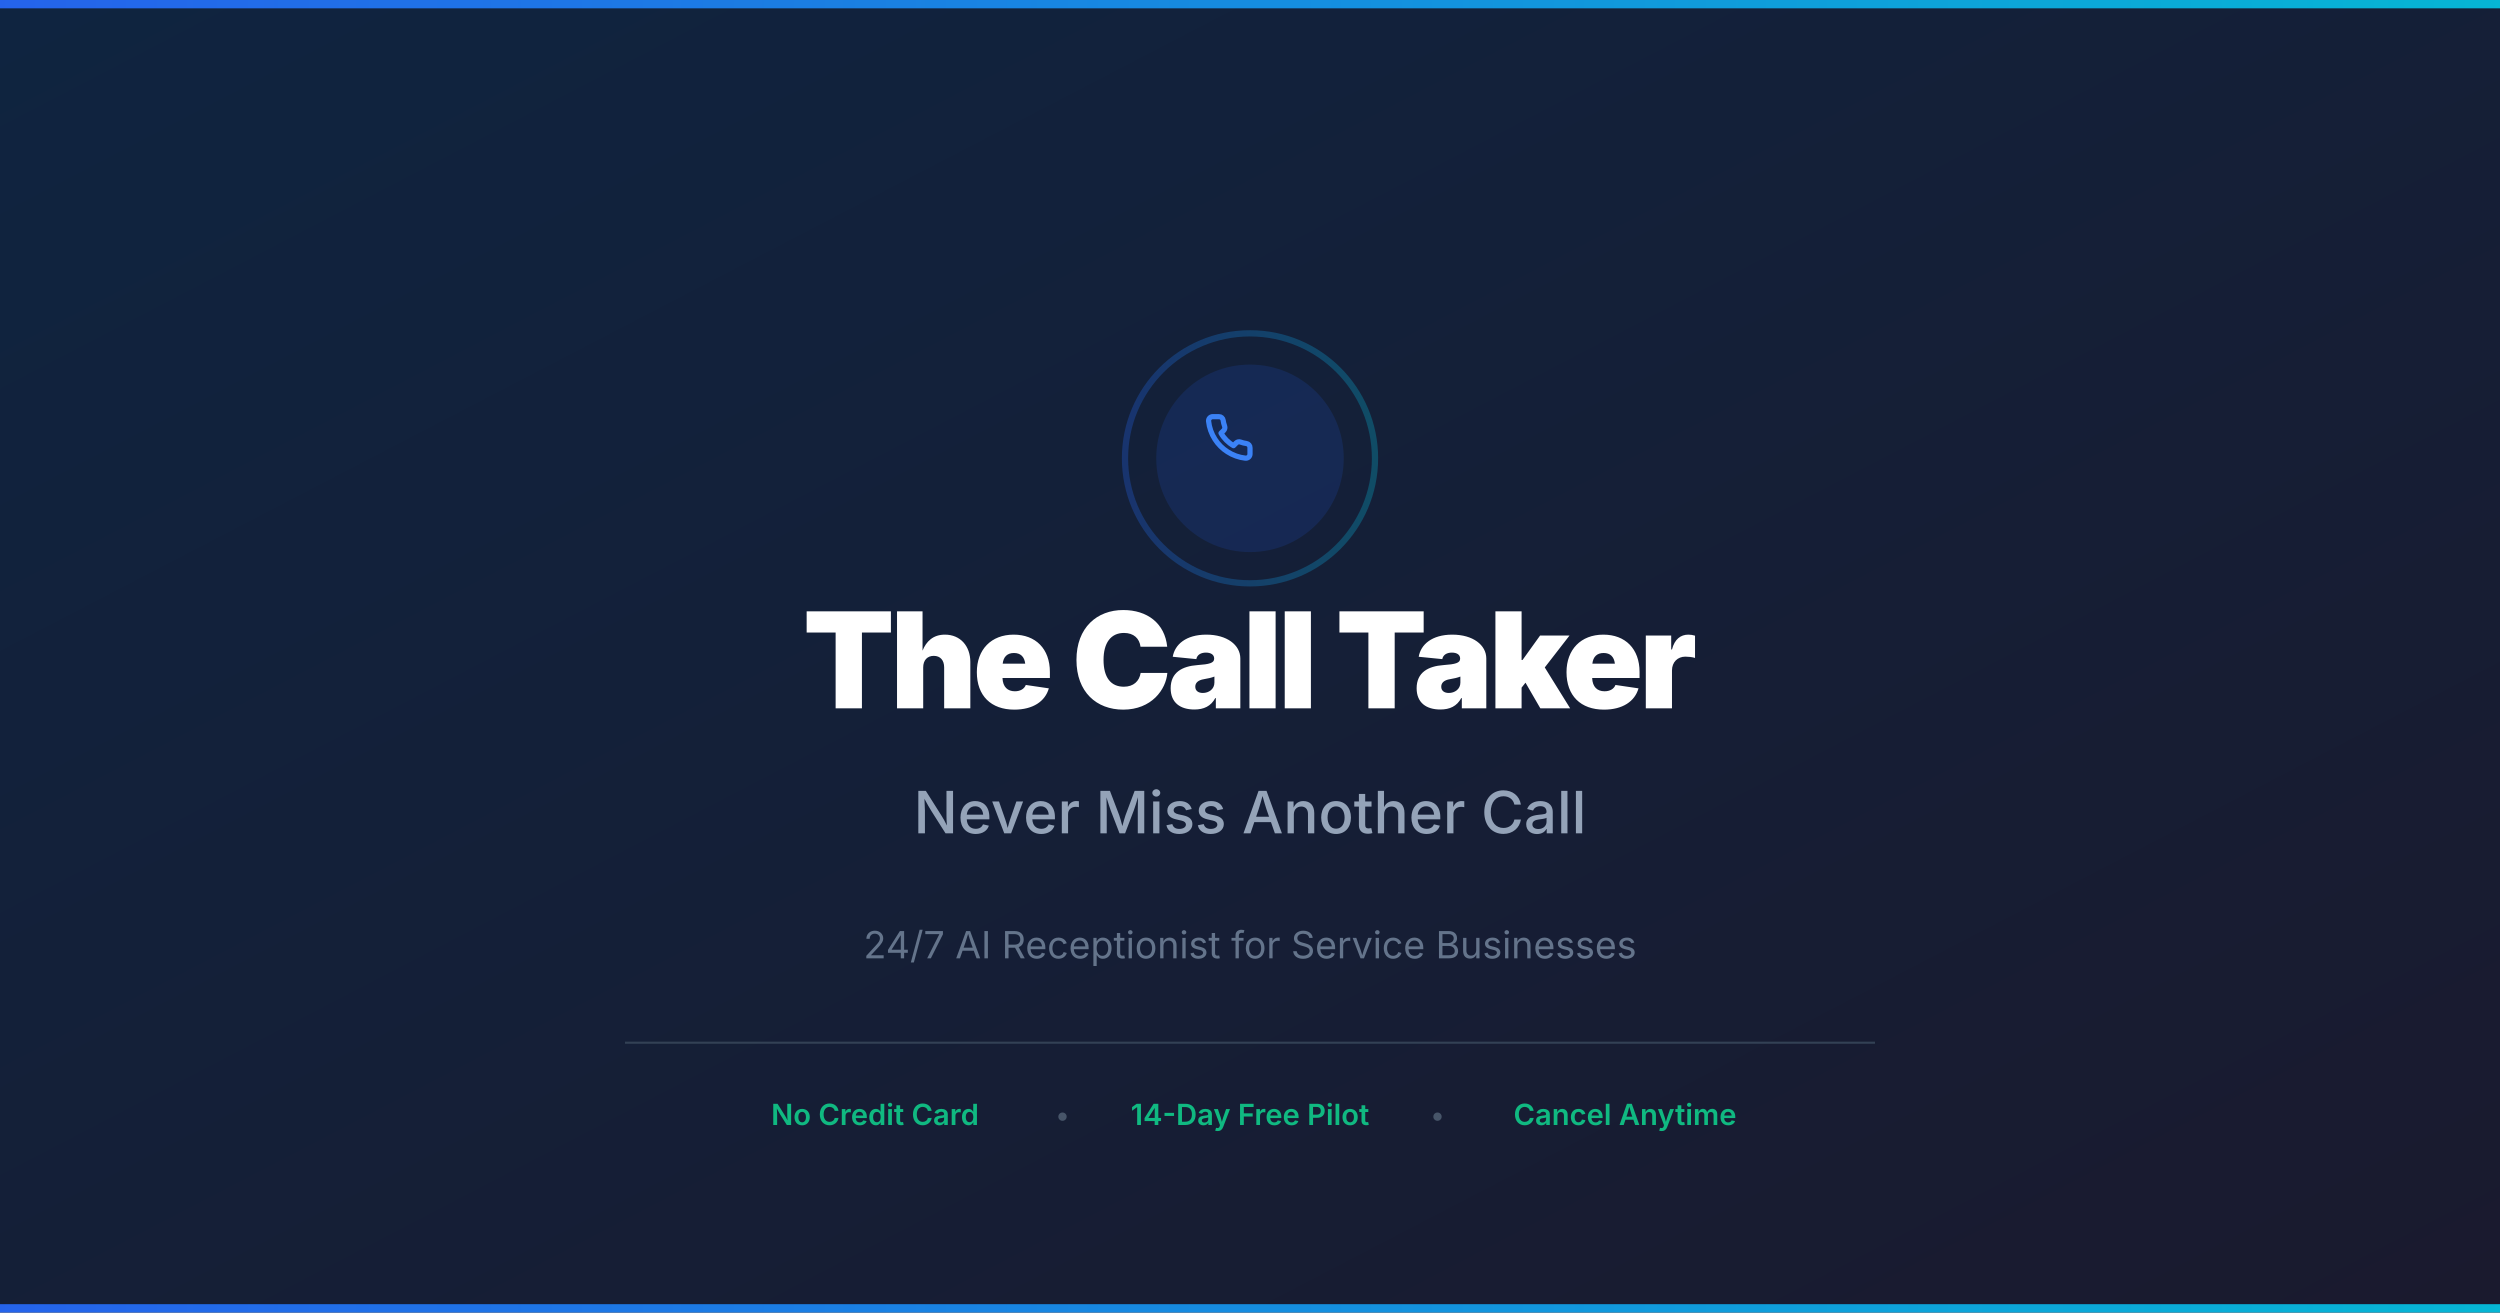
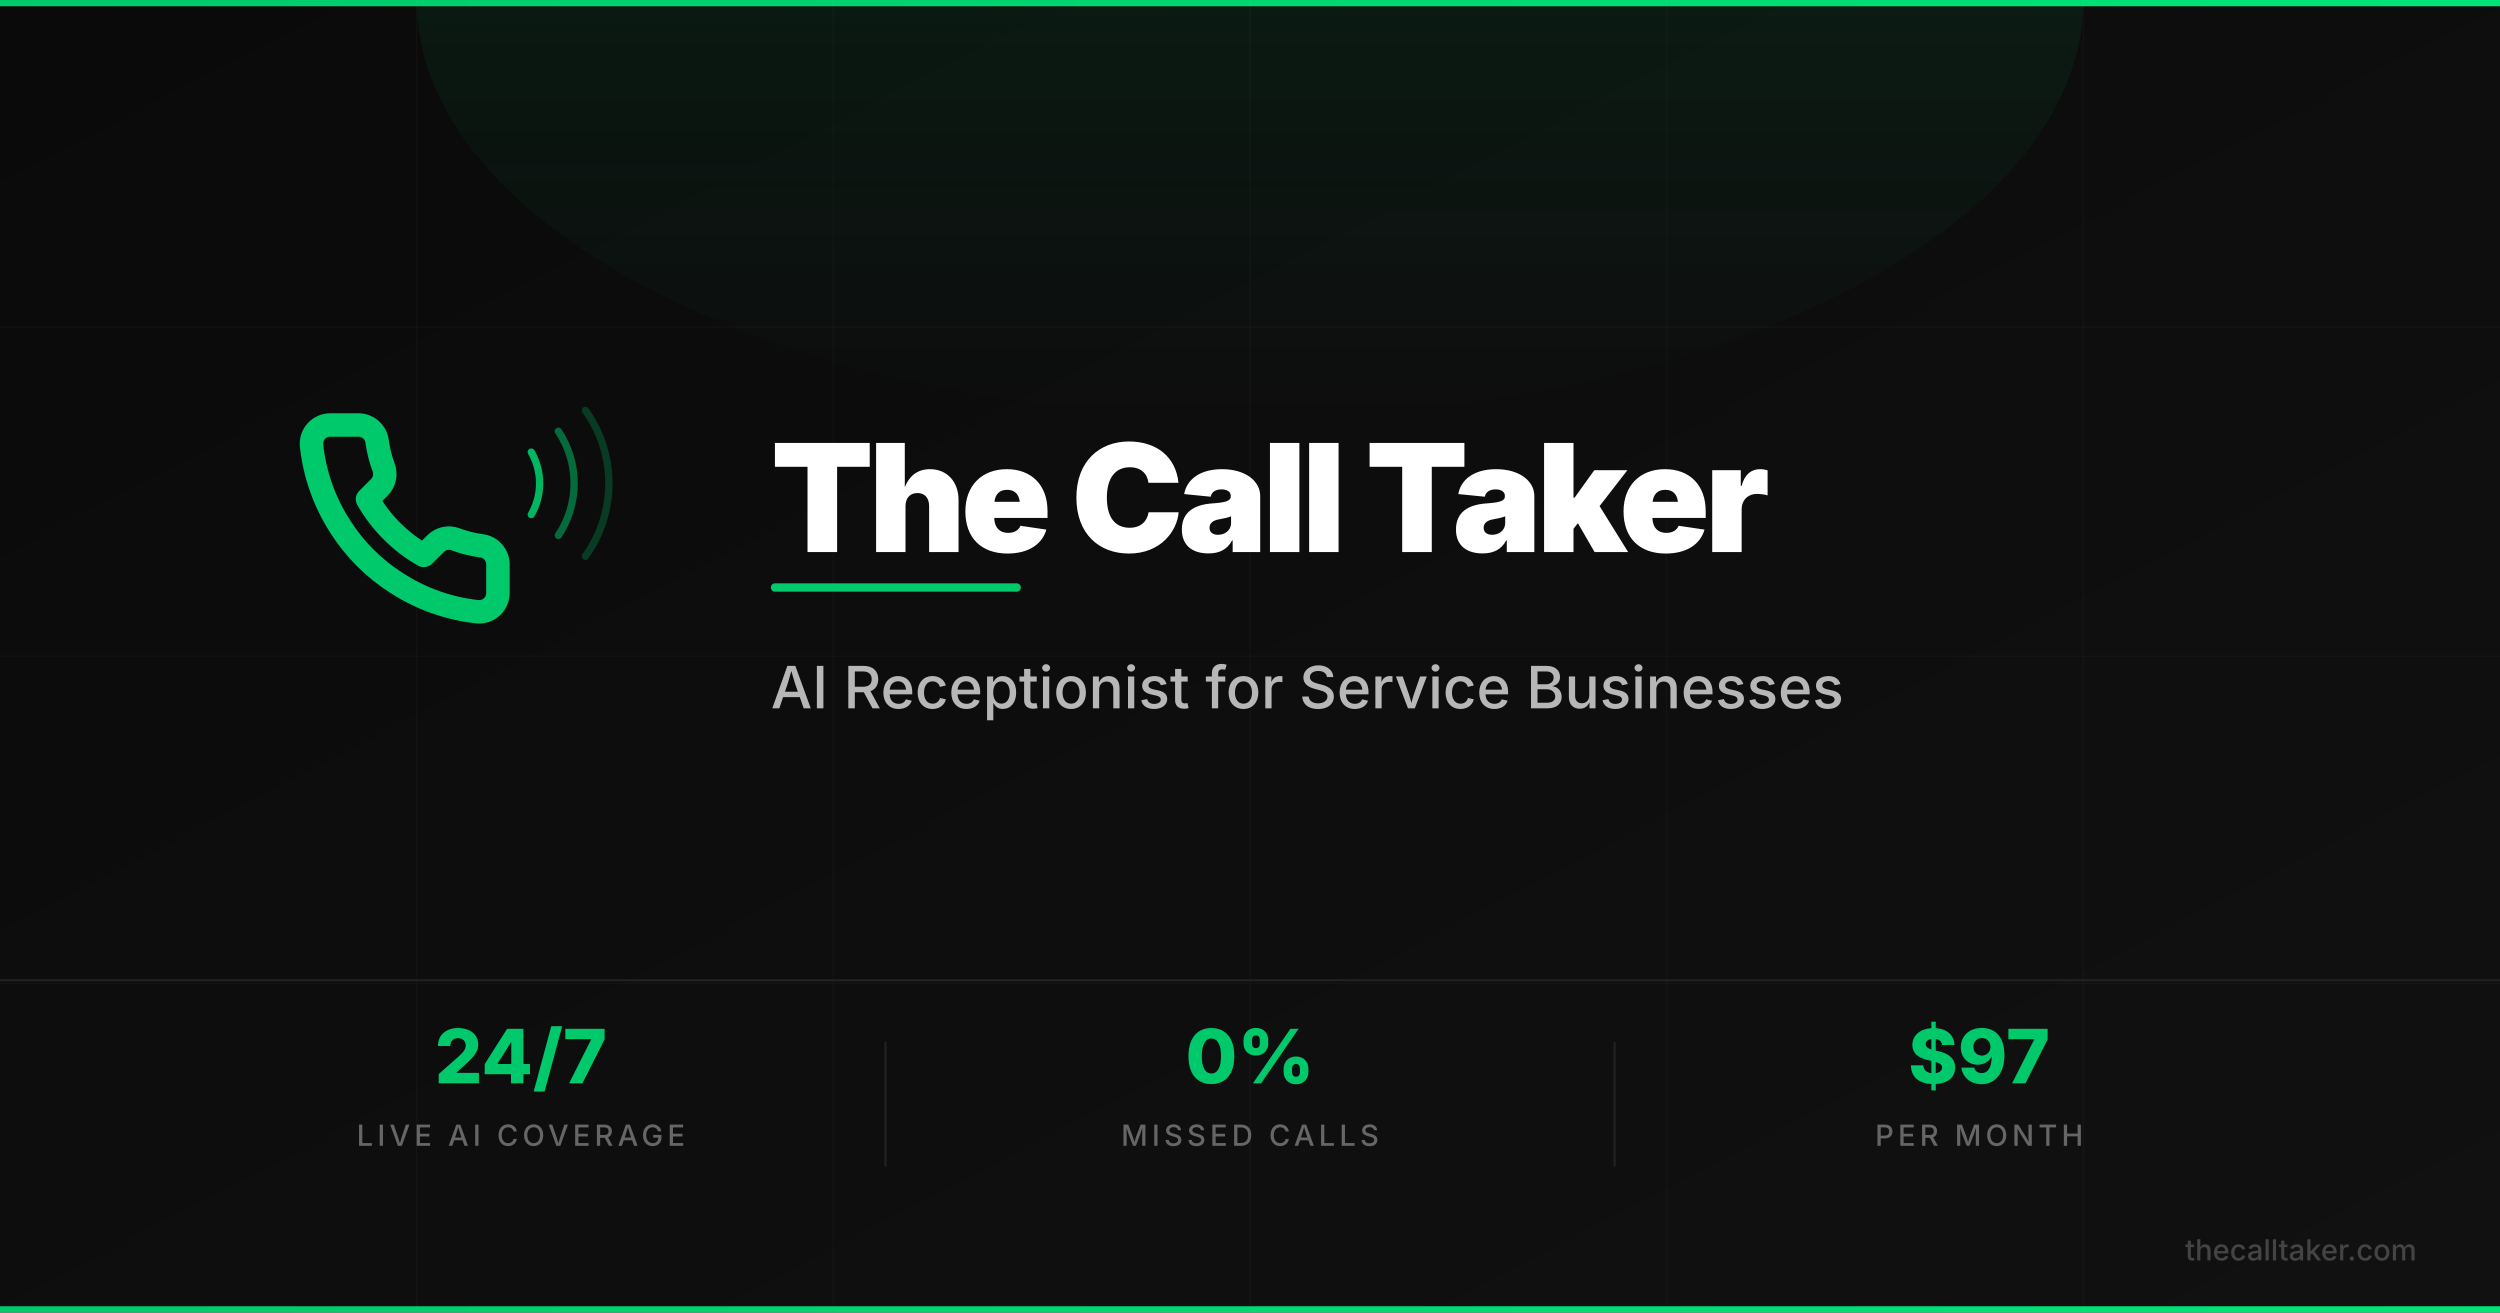
<svg xmlns="http://www.w3.org/2000/svg" width="1200" height="630" viewBox="0 0 1200 630">
  <defs>
    <linearGradient id="bg" x1="0%" y1="0%" x2="100%" y2="100%">
-       <stop offset="0%" style="stop-color:#0f2440" />
-       <stop offset="100%" style="stop-color:#1a1a2e" />
+       <stop offset="0%" style="stop-color:#0a0a0a" />
+       <stop offset="100%" style="stop-color:#111111" />
    </linearGradient>
    <linearGradient id="accent" x1="0%" y1="0%" x2="100%" y2="0%">
-       <stop offset="0%" style="stop-color:#2563eb" />
-       <stop offset="100%" style="stop-color:#06b6d4" />
+       <stop offset="0%" style="stop-color:#00C96B" />
+       <stop offset="100%" style="stop-color:#00E676" />
+     </linearGradient>
+     <linearGradient id="glow" x1="0%" y1="0%" x2="0%" y2="100%">
+       <stop offset="0%" style="stop-color:#00C96B;stop-opacity:0.15" />
+       <stop offset="100%" style="stop-color:#00C96B;stop-opacity:0" />
    </linearGradient>
  </defs>
  <rect width="1200" height="630" fill="url(#bg)" />
-   <rect x="0" y="0" width="1200" height="4" fill="url(#accent)" />
-   <circle cx="600" cy="220" r="60" fill="none" stroke="url(#accent)" stroke-width="3" opacity="0.3" />
-   <circle cx="600" cy="220" r="45" fill="rgba(37,99,235,0.15)" />
-   <g transform="translate(578,198)">
-     <path d="M22 16.92v3a2 2 0 0 1-2.18 2 19.79 19.79 0 0 1-8.63-3.07 19.5 19.5 0 0 1-6-6 19.79 19.79 0 0 1-3.07-8.67A2 2 0 0 1 4.11 2h3a2 2 0 0 1 2 1.72c.127.96.361 1.903.7 2.81a2 2 0 0 1-.45 2.11L8.09 9.91a16 16 0 0 0 6 6l1.27-1.27a2 2 0 0 1 2.11-.45c.907.339 1.85.573 2.81.7A2 2 0 0 1 22 16.92z" fill="none" stroke="#3b82f6" stroke-width="2.5" stroke-linecap="round" stroke-linejoin="round" />
+   <rect x="0" y="0" width="1200" height="3" fill="url(#accent)" />
+   <g opacity="0.03" stroke="#ffffff" stroke-width="0.5">
+     <line x1="200" y1="0" x2="200" y2="630" />
+     <line x1="400" y1="0" x2="400" y2="630" />
+     <line x1="600" y1="0" x2="600" y2="630" />
+     <line x1="800" y1="0" x2="800" y2="630" />
+     <line x1="1000" y1="0" x2="1000" y2="630" />
+     <line x1="0" y1="157" x2="1200" y2="157" />
+     <line x1="0" y1="315" x2="1200" y2="315" />
+     <line x1="0" y1="472" x2="1200" y2="472" />
  </g>
-   <text x="600" y="340" text-anchor="middle" font-family="Inter, -apple-system, BlinkMacSystemFont, sans-serif" font-size="64" font-weight="900" fill="#ffffff" letter-spacing="-2">The Call Taker</text>
-   <text x="600" y="400" text-anchor="middle" font-family="Inter, -apple-system, BlinkMacSystemFont, sans-serif" font-size="28" font-weight="500" fill="#94a3b8">Never Miss Another Call</text>
-   <text x="600" y="460" text-anchor="middle" font-family="Inter, -apple-system, BlinkMacSystemFont, sans-serif" font-size="18" font-weight="400" fill="#64748b">24/7 AI Receptionist for Service Businesses</text>
-   <rect x="300" y="500" width="600" height="1" fill="#334155" />
-   <text x="420" y="540" text-anchor="middle" font-family="Inter, sans-serif" font-size="14" font-weight="600" fill="#10b981">No Credit Card</text>
-   <text x="600" y="540" text-anchor="middle" font-family="Inter, sans-serif" font-size="14" font-weight="600" fill="#10b981">14-Day Free Pilot</text>
-   <text x="780" y="540" text-anchor="middle" font-family="Inter, sans-serif" font-size="14" font-weight="600" fill="#10b981">Cancel Anytime</text>
-   <circle cx="510" cy="536" r="2" fill="#475569" />
-   <circle cx="690" cy="536" r="2" fill="#475569" />
-   <rect x="0" y="626" width="1200" height="4" fill="url(#accent)" />
+   <ellipse cx="600" cy="0" rx="400" ry="200" fill="url(#glow)" />
+   <g transform="translate(140,195)">
+     <g transform="scale(4.5)">
+       <path d="M22 16.92v3a2 2 0 0 1-2.18 2 19.79 19.79 0 0 1-8.63-3.07 19.5 19.5 0 0 1-6-6 19.79 19.79 0 0 1-3.07-8.67A2 2 0 0 1 4.11 2h3a2 2 0 0 1 2 1.72c.127.96.361 1.903.7 2.81a2 2 0 0 1-.45 2.11L8.09 9.91a16 16 0 0 0 6 6l1.27-1.27a2 2 0 0 1 2.11-.45c.907.339 1.85.573 2.81.7A2 2 0 0 1 22 16.92z" fill="none" stroke="#00C96B" stroke-width="2.5" stroke-linecap="round" stroke-linejoin="round" />
+     </g>
+     <g fill="none" stroke="#00C96B" stroke-linecap="round" stroke-width="3.5">
+       <path d="M 115 22 A 30 30 0 0 1 115 52" opacity="0.9" />
+       <path d="M 128 12 A 45 45 0 0 1 128 62" opacity="0.5" />
+       <path d="M 141 2 A 60 60 0 0 1 141 72" opacity="0.25" />
+     </g>
+   </g>
+   <text x="370" y="265" font-family="Inter, -apple-system, system-ui, sans-serif" font-size="72" font-weight="900" fill="#ffffff" letter-spacing="-2.5">The Call Taker</text>
+   <rect x="370" y="280" width="120" height="4" rx="2" fill="#00C96B" />
+   <text x="370" y="340" font-family="Inter, -apple-system, system-ui, sans-serif" font-size="28" font-weight="500" fill="#ffffff" opacity="0.7">AI Receptionist for Service Businesses</text>
+   <rect x="0" y="470" width="1200" height="1" fill="#222222" />
+   <g font-family="Inter, -apple-system, system-ui, sans-serif" text-anchor="middle">
+     <text x="250" y="520" font-size="36" font-weight="800" fill="#00C96B">24/7</text>
+     <text x="250" y="550" font-size="14" font-weight="500" fill="#666666" letter-spacing="2">LIVE AI COVERAGE</text>
+     <text x="600" y="520" font-size="36" font-weight="800" fill="#00C96B">0%</text>
+     <text x="600" y="550" font-size="14" font-weight="500" fill="#666666" letter-spacing="2">MISSED CALLS</text>
+     <text x="950" y="520" font-size="36" font-weight="800" fill="#00C96B">$97</text>
+     <text x="950" y="550" font-size="14" font-weight="500" fill="#666666" letter-spacing="2">PER MONTH</text>
+   </g>
+   <line x1="425" y1="500" x2="425" y2="560" stroke="#222222" stroke-width="1" />
+   <line x1="775" y1="500" x2="775" y2="560" stroke="#222222" stroke-width="1" />
+   <rect x="0" y="627" width="1200" height="3" fill="url(#accent)" />
+   <text x="1160" y="605" text-anchor="end" font-family="Inter, -apple-system, system-ui, sans-serif" font-size="14" font-weight="500" fill="#444444">thecalltaker.com</text>
</svg>
